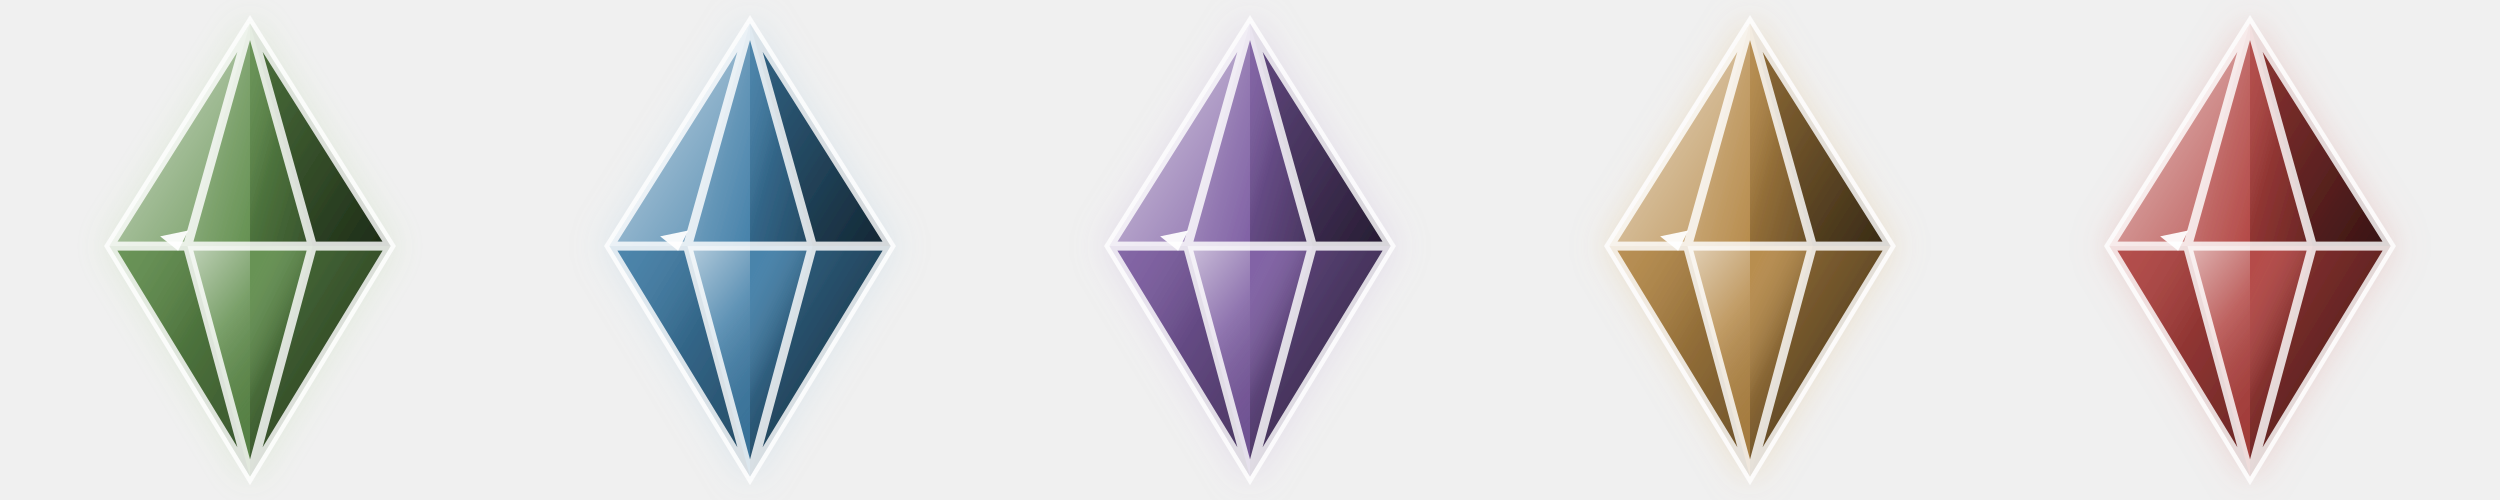
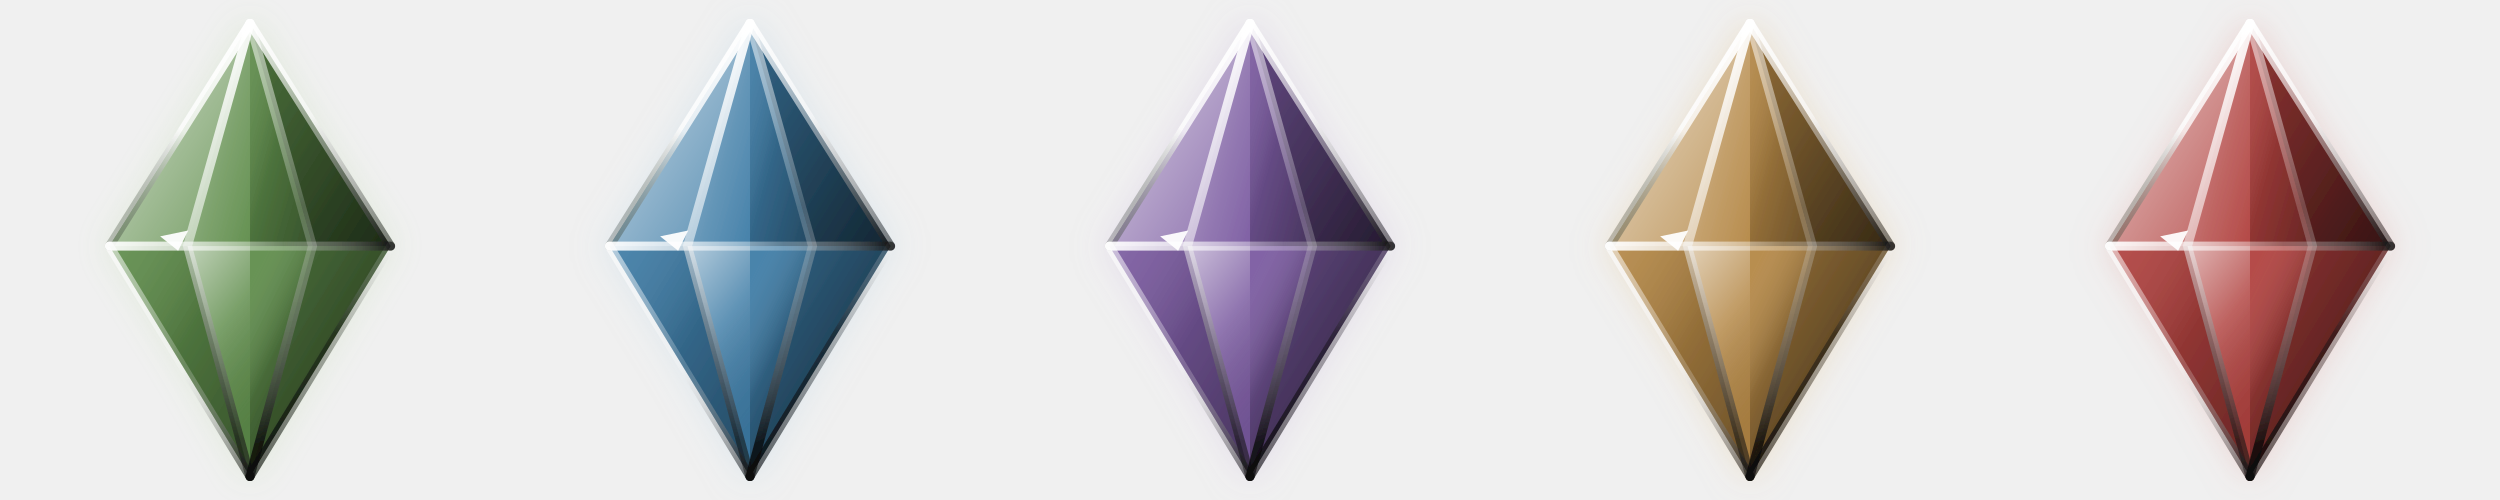
<svg xmlns="http://www.w3.org/2000/svg" xmlns:xlink="http://www.w3.org/1999/xlink" width="320" height="64" viewBox="0 0 320 64" role="img" aria-labelledby="title desc">
  <view id="sessions" viewBox="0 0 64 64" />
  <view id="consultations" viewBox="64 0 64 64" />
  <view id="content" viewBox="128 0 64 64" />
  <view id="notes" viewBox="192 0 64 64" />
  <view id="info" viewBox="256 0 64 64" />
  <defs>
    <filter id="glow-green" x="-35%" y="-20%" width="170%" height="140%">
      <feGaussianBlur stdDeviation="2.1" result="blur" />
      <feFlood flood-color="#CFE2C2" flood-opacity=".48" result="color" />
      <feComposite in="color" in2="blur" operator="in" result="halo" />
      <feMerge>
        <feMergeNode in="halo" />
        <feMergeNode in="SourceGraphic" />
      </feMerge>
    </filter>
    <filter id="glow-blue" x="-35%" y="-20%" width="170%" height="140%">
      <feGaussianBlur stdDeviation="2.1" result="blur" />
      <feFlood flood-color="#C8DDEA" flood-opacity=".5" result="color" />
      <feComposite in="color" in2="blur" operator="in" result="halo" />
      <feMerge>
        <feMergeNode in="halo" />
        <feMergeNode in="SourceGraphic" />
      </feMerge>
    </filter>
    <filter id="glow-violet" x="-35%" y="-20%" width="170%" height="140%">
      <feGaussianBlur stdDeviation="2.1" result="blur" />
      <feFlood flood-color="#D8CCE4" flood-opacity=".52" result="color" />
      <feComposite in="color" in2="blur" operator="in" result="halo" />
      <feMerge>
        <feMergeNode in="halo" />
        <feMergeNode in="SourceGraphic" />
      </feMerge>
    </filter>
    <filter id="glow-amber" x="-35%" y="-20%" width="170%" height="140%">
      <feGaussianBlur stdDeviation="2.1" result="blur" />
      <feFlood flood-color="#E8D1A8" flood-opacity=".5" result="color" />
      <feComposite in="color" in2="blur" operator="in" result="halo" />
      <feMerge>
        <feMergeNode in="halo" />
        <feMergeNode in="SourceGraphic" />
      </feMerge>
    </filter>
    <filter id="glow-red" x="-35%" y="-20%" width="170%" height="140%">
      <feGaussianBlur stdDeviation="2.1" result="blur" />
      <feFlood flood-color="#E6B6B3" flood-opacity=".5" result="color" />
      <feComposite in="color" in2="blur" operator="in" result="halo" />
      <feMerge>
        <feMergeNode in="halo" />
        <feMergeNode in="SourceGraphic" />
      </feMerge>
    </filter>
    <linearGradient id="light-strong" x1="0" y1="0" x2="1" y2="1">
      <stop offset="0" stop-color="#FFFFFF" stop-opacity=".78" />
      <stop offset=".52" stop-color="#FFFFFF" stop-opacity=".42" />
      <stop offset="1" stop-color="#FFFFFF" stop-opacity=".12" />
    </linearGradient>
    <linearGradient id="light-medium" x1="0" y1="0" x2="1" y2="1">
      <stop offset="0" stop-color="#FFFFFF" stop-opacity=".52" />
      <stop offset=".6" stop-color="#FFFFFF" stop-opacity=".2" />
      <stop offset="1" stop-color="#FFFFFF" stop-opacity=".04" />
    </linearGradient>
    <linearGradient id="glass-light" x1="0" y1="0" x2=".35" y2="1">
      <stop offset="0" stop-color="#FFFFFF" stop-opacity=".62" />
      <stop offset=".48" stop-color="#FFFFFF" stop-opacity=".18" />
      <stop offset="1" stop-color="#000000" stop-opacity=".08" />
    </linearGradient>
    <linearGradient id="shade-soft" x1="0" y1="0" x2="1" y2="1">
      <stop offset="0" stop-color="#FFFFFF" stop-opacity=".08" />
      <stop offset=".48" stop-color="#000000" stop-opacity=".18" />
      <stop offset="1" stop-color="#000000" stop-opacity=".42" />
    </linearGradient>
    <linearGradient id="shade-deep" x1="0" y1="0" x2="1" y2="1">
      <stop offset="0" stop-color="#000000" stop-opacity=".16" />
      <stop offset=".55" stop-color="#000000" stop-opacity=".46" />
      <stop offset="1" stop-color="#000000" stop-opacity=".7" />
    </linearGradient>
    <linearGradient id="shade-bottom" x1=".25" y1="0" x2=".8" y2="1">
      <stop offset="0" stop-color="#FFFFFF" stop-opacity=".06" />
      <stop offset=".42" stop-color="#000000" stop-opacity=".24" />
      <stop offset="1" stop-color="#000000" stop-opacity=".58" />
    </linearGradient>
+     <linearGradient id="edge-upper-left" gradientUnits="userSpaceOnUse" x1="32" y1="3" x2="14" y2="31.5">
+       <stop offset="0" stop-color="#FFFFFF" stop-opacity=".98" />
+       <stop offset=".48" stop-color="#FFFFFF" stop-opacity=".76" />
+       <stop offset="1" stop-color="#243020" stop-opacity=".34" />
+     </linearGradient>
+     <linearGradient id="edge-upper-right" gradientUnits="userSpaceOnUse" x1="32" y1="3" x2="50" y2="31.5">
+       <stop offset="0" stop-color="#FFFFFF" stop-opacity=".92" />
+       <stop offset=".42" stop-color="#FFFFFF" stop-opacity=".46" />
+       <stop offset="1" stop-color="#171717" stop-opacity=".66" />
+     </linearGradient>
+     <linearGradient id="edge-lower-left" gradientUnits="userSpaceOnUse" x1="14" y1="31.5" x2="32" y2="61">
+       <stop offset="0" stop-color="#FFFFFF" stop-opacity=".58" />
+       <stop offset=".52" stop-color="#FFFFFF" stop-opacity=".18" />
+       <stop offset="1" stop-color="#151515" stop-opacity=".72" />
+     </linearGradient>
+     <linearGradient id="edge-lower-right" gradientUnits="userSpaceOnUse" x1="50" y1="31.5" x2="32" y2="61">
+       <stop offset="0" stop-color="#FFFFFF" stop-opacity=".18" />
+       <stop offset=".38" stop-color="#111111" stop-opacity=".42" />
+       <stop offset="1" stop-color="#080808" stop-opacity=".8" />
+     </linearGradient>
+     <linearGradient id="edge-belt" gradientUnits="userSpaceOnUse" x1="14" y1="31.5" x2="50" y2="31.5">
+       <stop offset="0" stop-color="#FFFFFF" stop-opacity=".92" />
+       <stop offset=".26" stop-color="#FFFFFF" stop-opacity=".68" />
+       <stop offset=".62" stop-color="#FFFFFF" stop-opacity=".24" />
+       <stop offset="1" stop-color="#101010" stop-opacity=".72" />
+     </linearGradient>
+     <linearGradient id="edge-inner-light" gradientUnits="userSpaceOnUse" x1="27" y1="7" x2="24" y2="56">
+       <stop offset="0" stop-color="#FFFFFF" stop-opacity=".9" />
+       <stop offset=".48" stop-color="#FFFFFF" stop-opacity=".52" />
+       <stop offset="1" stop-color="#141414" stop-opacity=".58" />
+     </linearGradient>
+     <linearGradient id="edge-inner-shadow" gradientUnits="userSpaceOnUse" x1="35" y1="7" x2="40" y2="56">
+       <stop offset="0" stop-color="#FFFFFF" stop-opacity=".52" />
+       <stop offset=".4" stop-color="#FFFFFF" stop-opacity=".18" />
+       <stop offset="1" stop-color="#080808" stop-opacity=".78" />
+     </linearGradient>
    <g id="stone-cut">
      <path d="M32 3 50 31.5 32 61 14 31.5Z" fill="currentColor" />
      <path d="M32 3 14 31.5 24 31.5Z" fill="url(#light-strong)" />
      <path d="M32 3 24 31.5 32 31.5Z" fill="url(#light-medium)" />
      <path d="M32 3 32 31.5 40 31.5Z" fill="url(#shade-soft)" />
      <path d="M32 3 40 31.5 50 31.5Z" fill="url(#shade-deep)" />
      <path d="M14 31.5 32 61 24 31.5Z" fill="url(#shade-soft)" />
      <path d="M24 31.5 32 61 32 31.5Z" fill="url(#glass-light)" />
      <path d="M32 31.5 32 61 40 31.5Z" fill="url(#shade-bottom)" />
      <path d="M40 31.5 32 61 50 31.5Z" fill="url(#shade-deep)" />
-       <path d="M32 3 50 31.5 32 61 14 31.5ZM14 31.5H50M32 3 24 31.5M32 3 40 31.5M32 61 24 31.5M32 61 40 31.5" fill="none" stroke="#FFFFFF" stroke-opacity=".82" stroke-width="1.15" stroke-linecap="round" stroke-linejoin="miter" />
+       <g fill="none" stroke-width="1.15" stroke-linecap="round" stroke-linejoin="miter">
+         <path d="M32 3 14 31.5" stroke="url(#edge-upper-left)" />
+         <path d="M32 3 50 31.5" stroke="url(#edge-upper-right)" />
+         <path d="M14 31.5 32 61" stroke="url(#edge-lower-left)" />
+         <path d="M50 31.5 32 61" stroke="url(#edge-lower-right)" />
+         <path d="M14 31.5H50" stroke="url(#edge-belt)" />
+         <path d="M32 3 24 31.5 32 61" stroke="url(#edge-inner-light)" />
+         <path d="M32 3 40 31.5 32 61" stroke="url(#edge-inner-shadow)" />
+       </g>
      <path d="M20.5 30.25 24.1 29.5 22.8 32.1Z" fill="#FFFFFF" opacity=".94" />
    </g>
  </defs>
  <use id="sessions-icon" href="#stone-cut" xlink:href="#stone-cut" color="#5E8C4A" filter="url(#glow-green)" />
  <use id="consultations-icon" href="#stone-cut" xlink:href="#stone-cut" x="64" color="#3E7CA6" filter="url(#glow-blue)" />
  <use id="content-icon" href="#stone-cut" xlink:href="#stone-cut" x="128" color="#7A5AA0" filter="url(#glow-violet)" />
  <use id="notes-icon" href="#stone-cut" xlink:href="#stone-cut" x="192" color="#B48745" filter="url(#glow-amber)" />
  <use id="info-icon" href="#stone-cut" xlink:href="#stone-cut" x="256" color="#B0413E" filter="url(#glow-red)" />
</svg>
